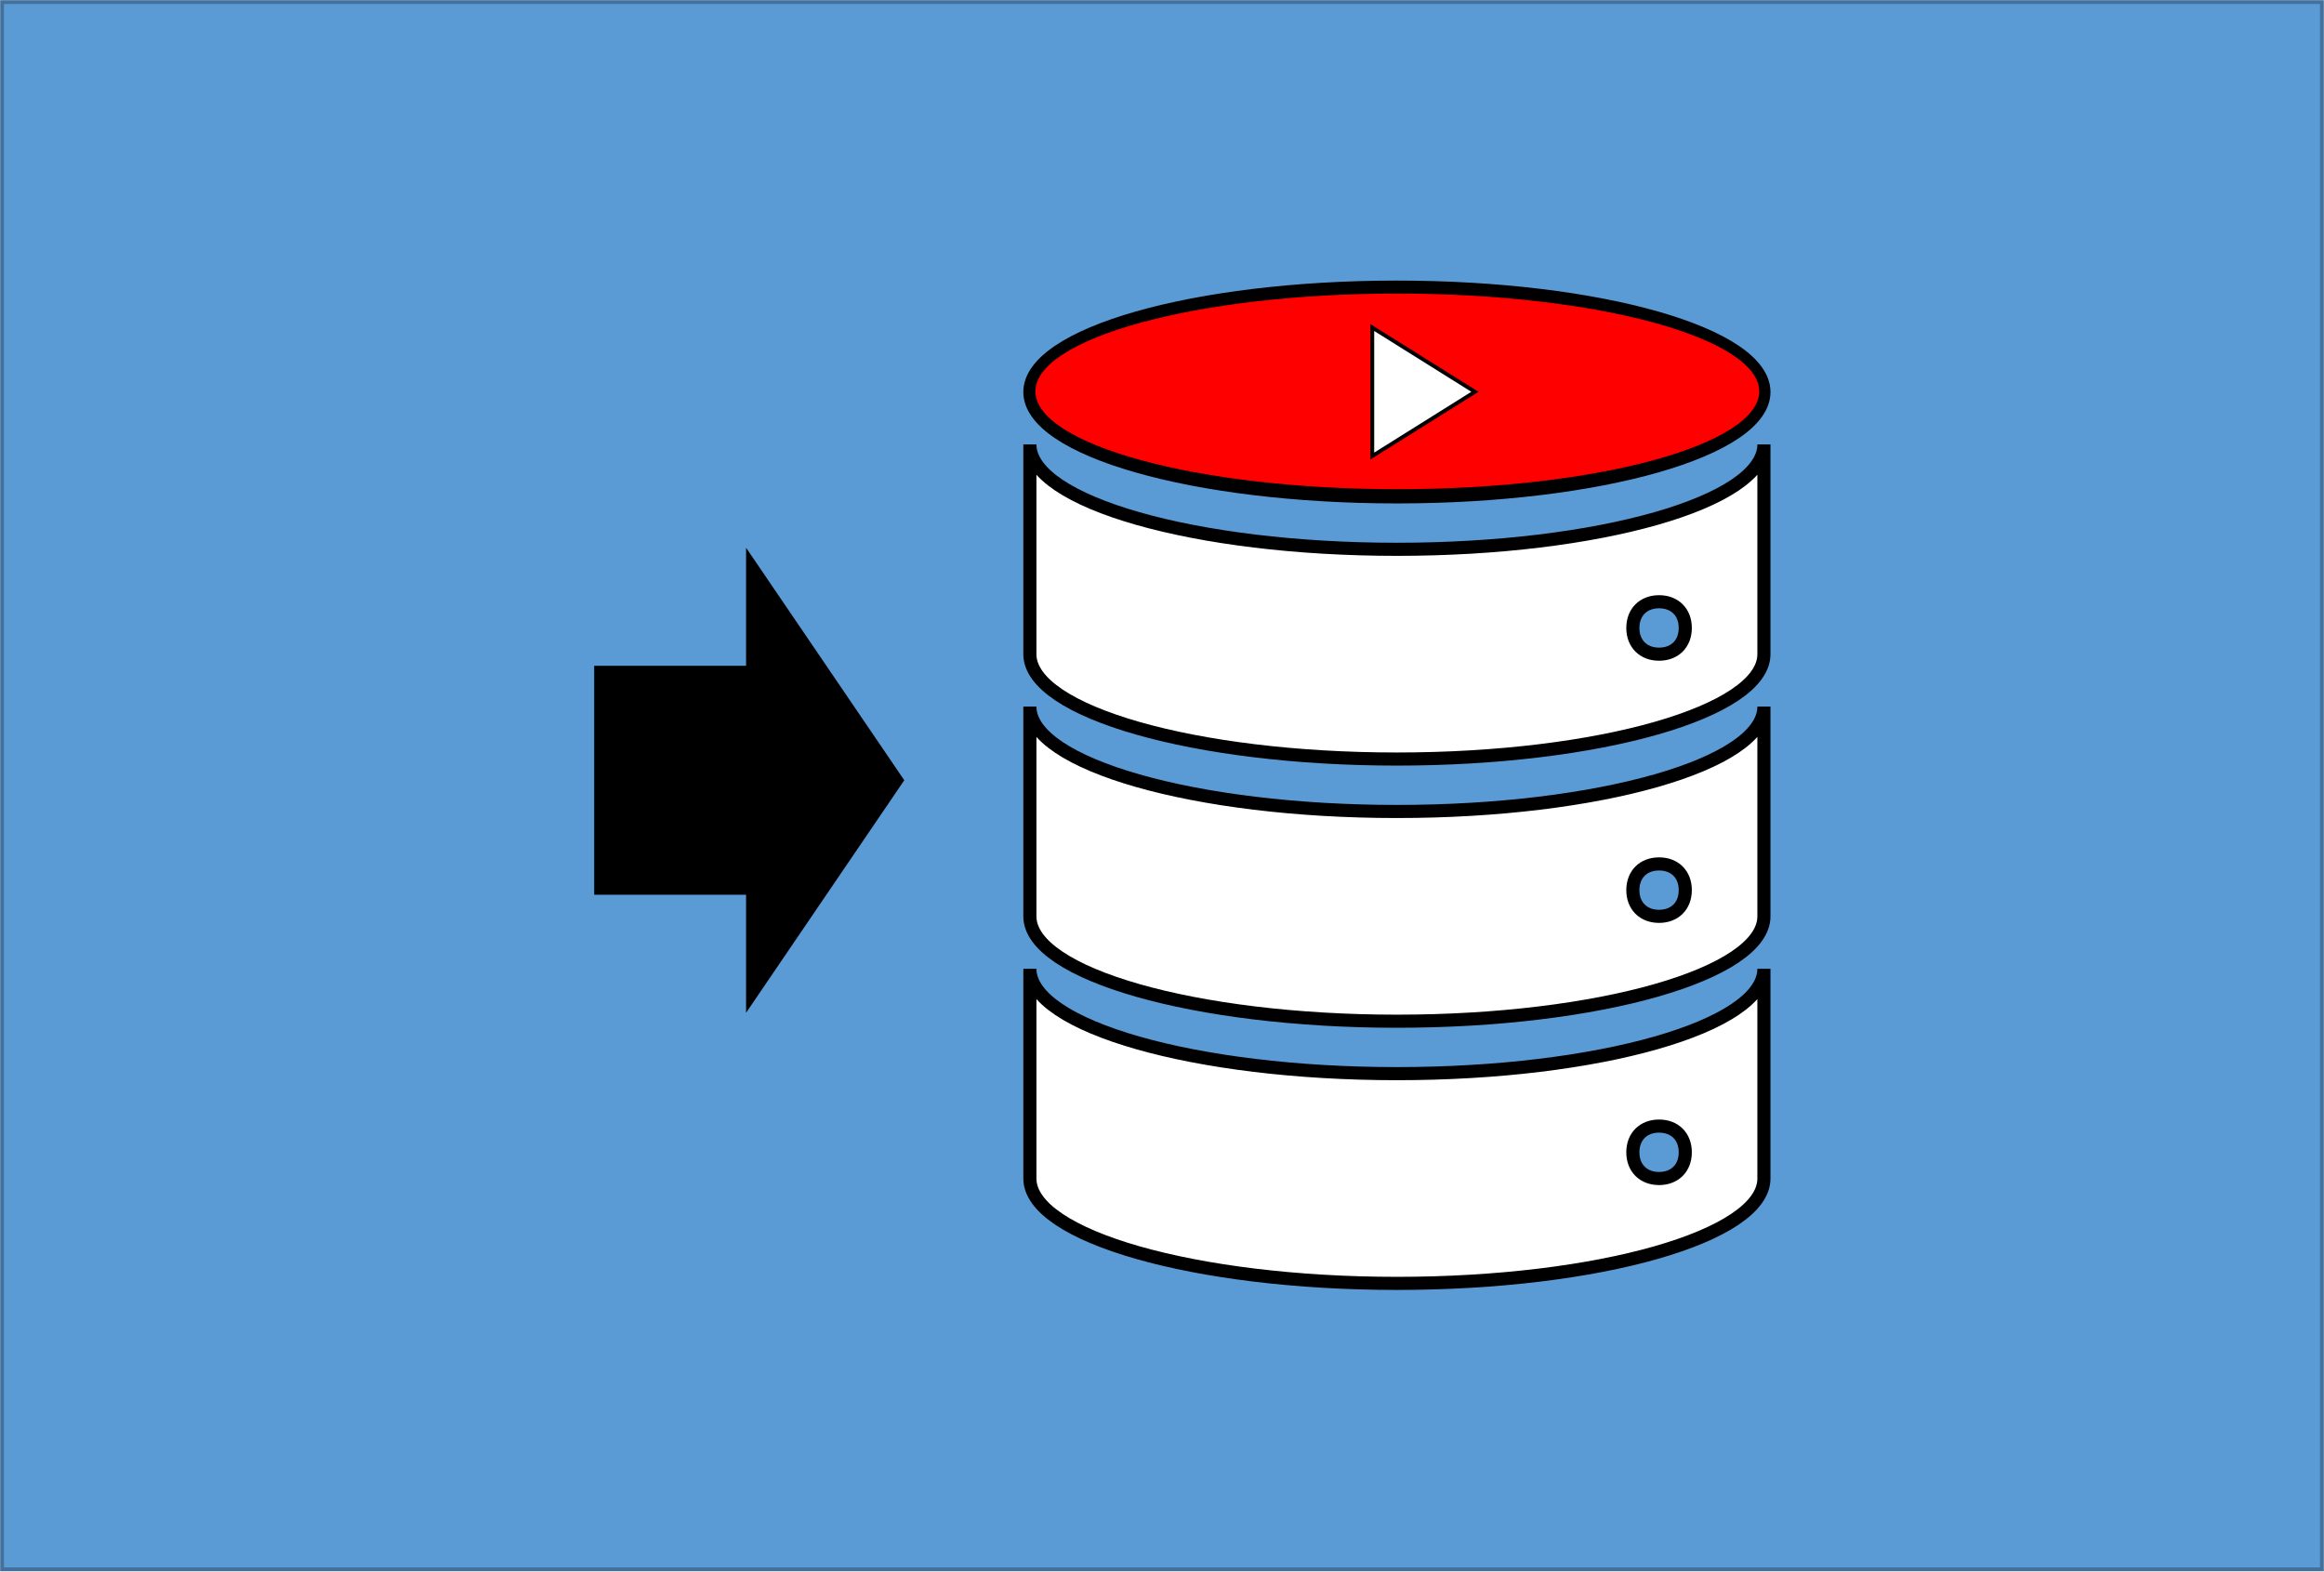
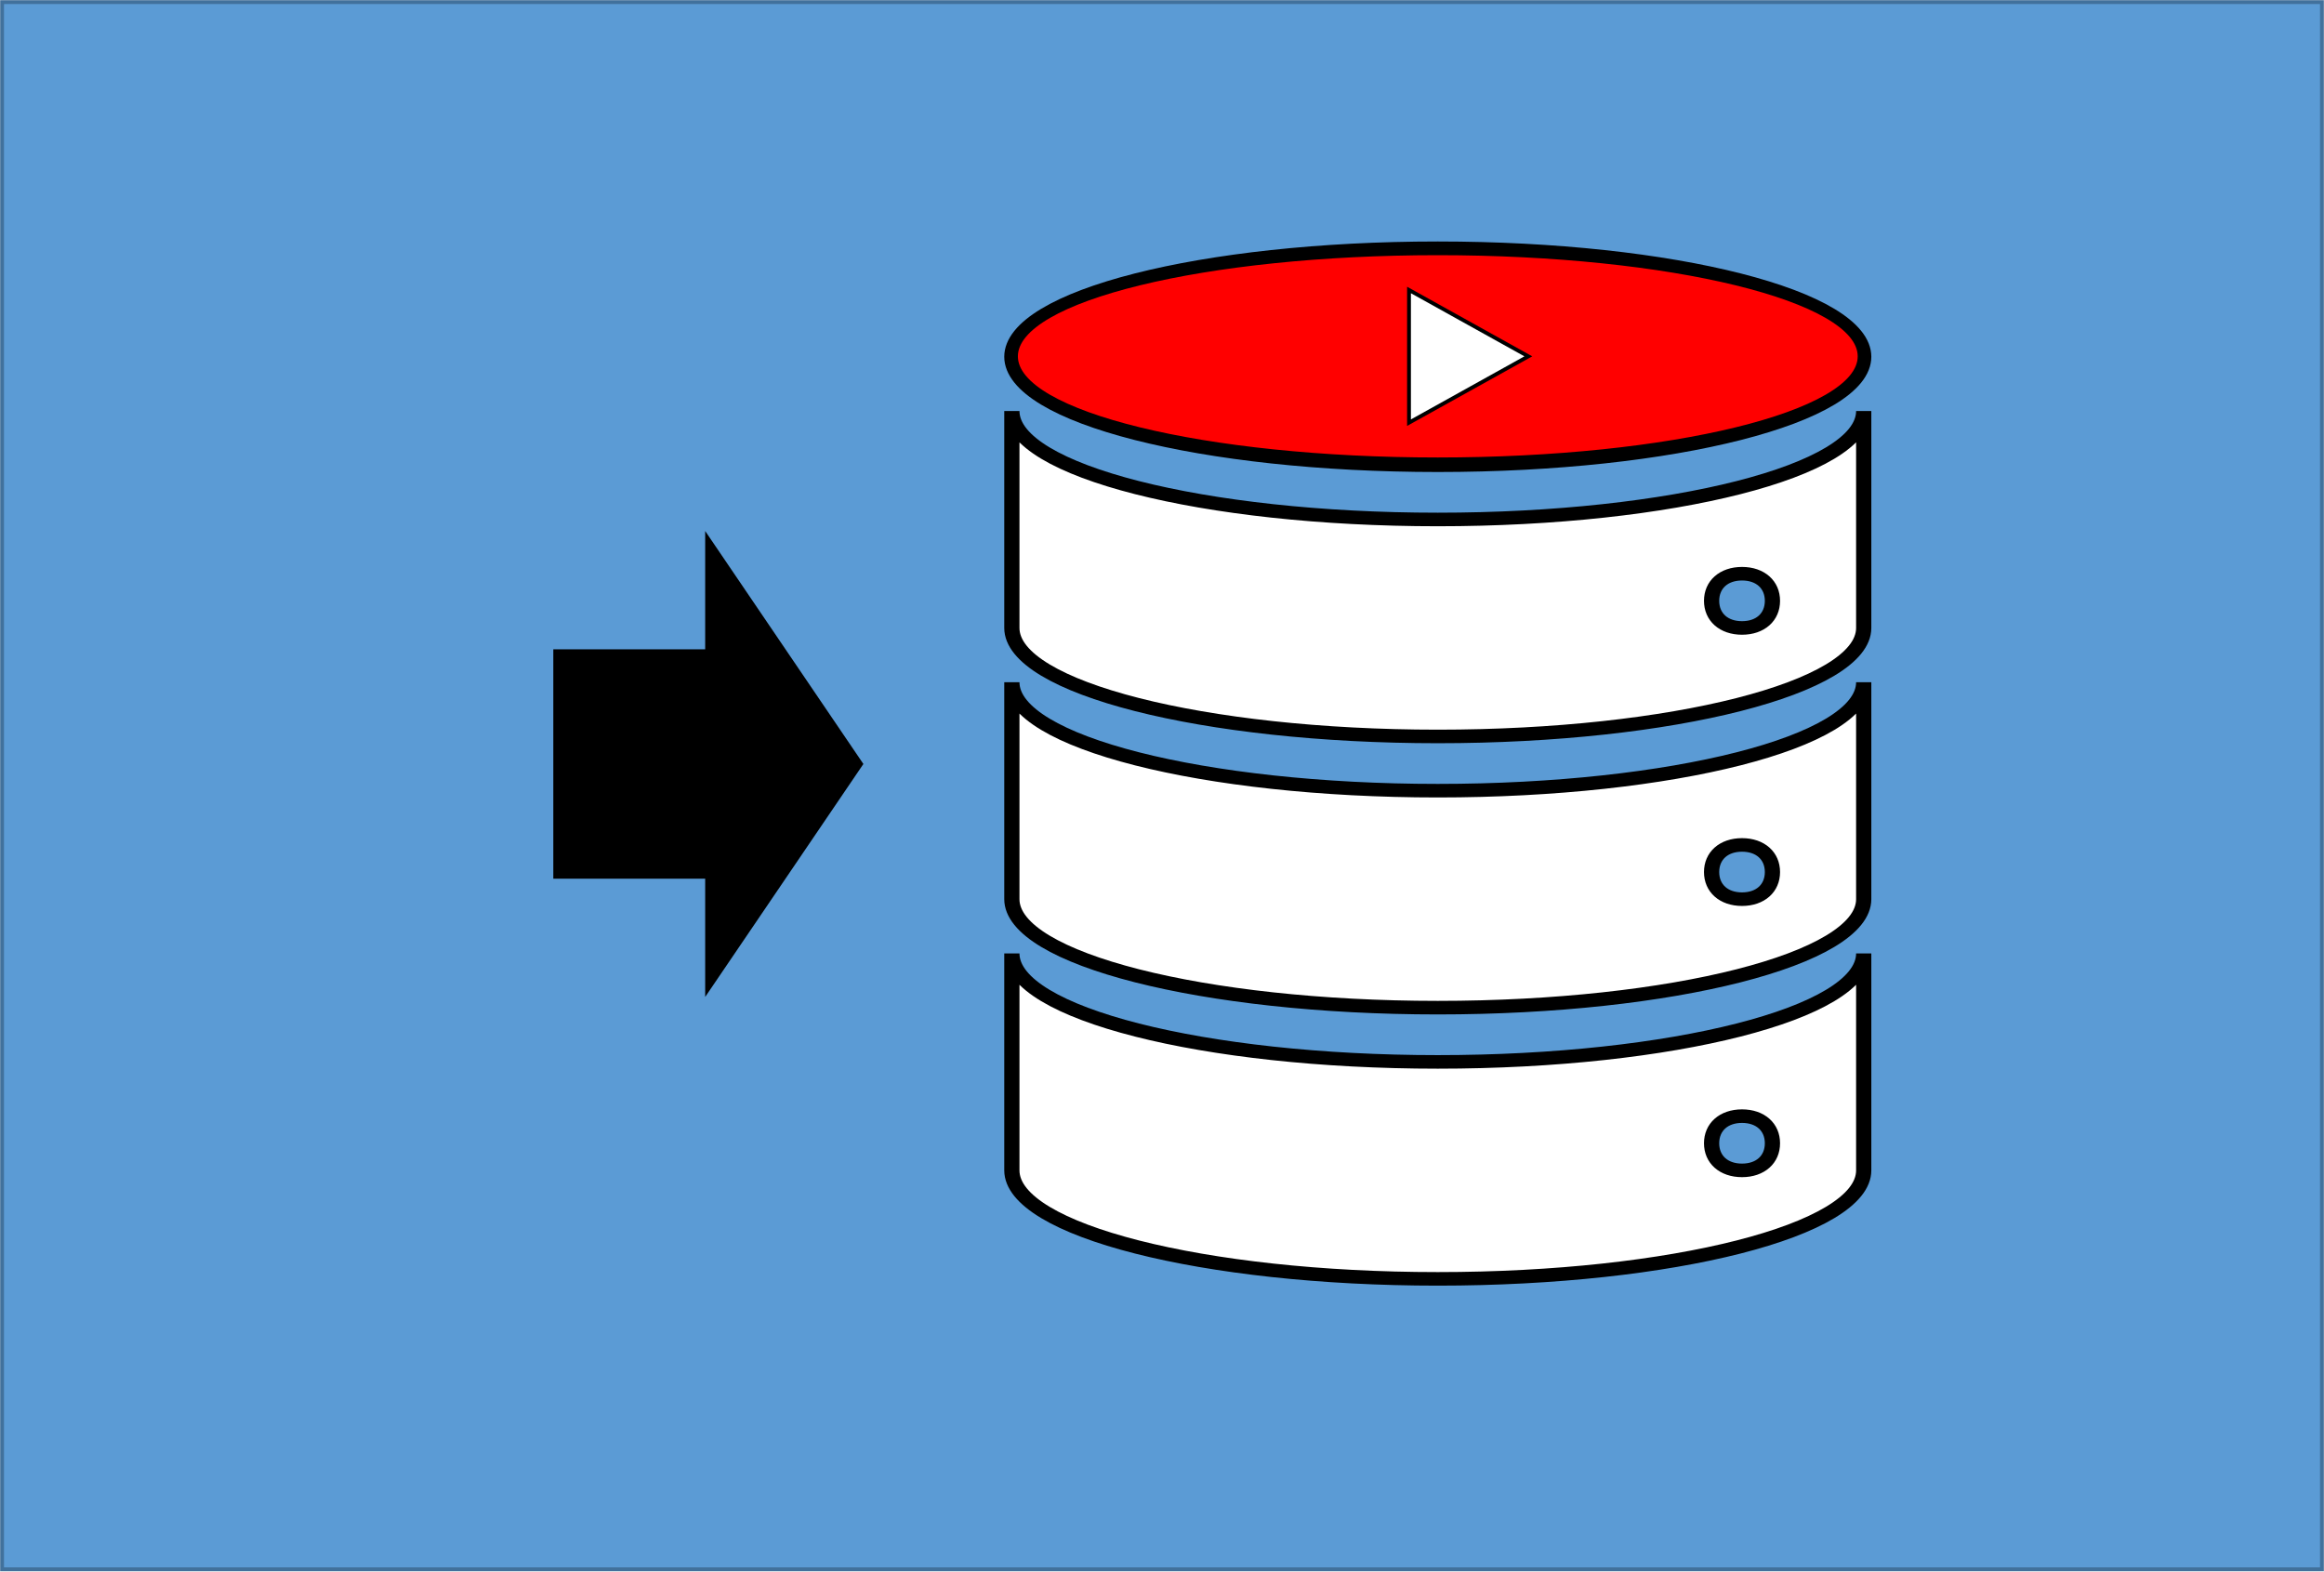
<svg xmlns="http://www.w3.org/2000/svg" width="2785" height="1883" xml:space="preserve" overflow="hidden">
  <defs>
    <clipPath id="clip0">
      <rect x="808" y="450" width="2785" height="1883" />
    </clipPath>
    <clipPath id="clip1">
-       <rect x="1728" y="636" width="1509" height="1509" />
+       <rect x="1655" y="585" width="1751" height="1560" />
    </clipPath>
    <clipPath id="clip2">
-       <rect x="1728" y="636" width="1509" height="1509" />
+       <rect x="1655" y="585" width="1751" height="1560" />
    </clipPath>
    <clipPath id="clip3">
-       <rect x="1728" y="636" width="1509" height="1509" />
+       <rect x="1655" y="585" width="1751" height="1560" />
    </clipPath>
  </defs>
  <g clip-path="url(#clip0)" transform="translate(-808 -450)">
    <rect x="810.5" y="452.5" width="2780" height="1878" stroke="#41719C" stroke-width="4.583" stroke-miterlimit="8" fill="#5B9BD5" />
-     <path d="M1705.5 1652.5 1705.5 1518.75 1523.5 1518.75 1523.5 1251.25 1705.5 1251.25 1705.5 1117.5 1887.5 1385Z" stroke="#000000" stroke-width="6.875" stroke-miterlimit="8" fill-rule="evenodd" />
+     <path d="M1656.5 1633.5 1656.5 1499.5 1474.5 1499.5 1474.5 1231.5 1656.5 1231.5 1656.5 1097.5 1838.5 1365.5Z" stroke="#000000" stroke-width="6.875" stroke-miterlimit="8" fill-rule="evenodd" />
    <g clip-path="url(#clip1)">
      <g clip-path="url(#clip2)">
        <g clip-path="url(#clip3)">
-           <path d="M2921.83 919.75C2921.83 989.154 2724.91 1045.42 2482 1045.42 2239.09 1045.42 2042.17 989.154 2042.17 919.75 2042.17 850.346 2239.09 794.083 2482 794.083 2724.91 794.083 2921.83 850.346 2921.83 919.75Z" stroke="#000000" stroke-width="15.708" fill="#FFFFFF" />
-           <path d="M2796.17 1233.92C2777.32 1233.92 2764.75 1221.35 2764.75 1202.5 2764.75 1183.65 2777.32 1171.08 2796.17 1171.08 2815.02 1171.08 2827.58 1183.65 2827.58 1202.5 2827.58 1221.35 2815.02 1233.92 2796.17 1233.92ZM2482 1108.25C2240.09 1108.25 2042.17 1051.7 2042.17 982.583L2042.17 1233.92C2042.17 1303.03 2240.09 1359.58 2482 1359.58 2723.91 1359.58 2921.83 1303.03 2921.83 1233.92L2921.83 982.583C2921.83 1051.7 2723.91 1108.25 2482 1108.25Z" stroke="#000000" stroke-width="15.708" fill="#FFFFFF" />
-           <path d="M2796.17 1548.08C2777.32 1548.08 2764.75 1535.52 2764.75 1516.67 2764.75 1497.82 2777.32 1485.25 2796.17 1485.25 2815.02 1485.25 2827.58 1497.82 2827.58 1516.67 2827.58 1535.52 2815.02 1548.08 2796.17 1548.08ZM2482 1422.42C2240.09 1422.42 2042.17 1365.87 2042.17 1296.75L2042.17 1548.08C2042.17 1617.2 2240.09 1673.75 2482 1673.75 2723.91 1673.75 2921.83 1617.2 2921.83 1548.08L2921.83 1296.75C2921.83 1365.87 2723.91 1422.42 2482 1422.42Z" stroke="#000000" stroke-width="15.708" fill="#FFFFFF" />
-           <path d="M2796.17 1862.25C2777.32 1862.25 2764.75 1849.68 2764.75 1830.83 2764.75 1811.98 2777.32 1799.42 2796.17 1799.42 2815.02 1799.42 2827.58 1811.98 2827.58 1830.83 2827.58 1849.68 2815.02 1862.25 2796.17 1862.25ZM2482 1736.58C2240.09 1736.58 2042.17 1680.03 2042.17 1610.92L2042.17 1862.25C2042.17 1931.37 2240.09 1987.92 2482 1987.92 2723.91 1987.92 2921.83 1931.37 2921.83 1862.25L2921.83 1610.92C2921.83 1680.03 2723.91 1736.58 2482 1736.58Z" stroke="#000000" stroke-width="15.708" fill="#FFFFFF" />
+           <path d="M1235 292.5C1235 364.297 1031.29 422.5 780 422.5 528.71 422.5 325 364.297 325 292.5 325 220.703 528.71 162.5 780 162.5 1031.29 162.5 1235 220.703 1235 292.5Z" stroke="#000000" stroke-width="16.25" fill="#FFFFFF" transform="matrix(1.12179 0 0 1 1656 585)" />
+           <path d="M1105 617.5C1085.5 617.5 1072.5 604.5 1072.5 585 1072.5 565.5 1085.5 552.5 1105 552.5 1124.5 552.5 1137.5 565.5 1137.5 585 1137.5 604.5 1124.5 617.5 1105 617.5ZM780 487.5C529.75 487.5 325 429 325 357.5L325 617.5C325 689 529.75 747.5 780 747.5 1030.25 747.5 1235 689 1235 617.5L1235 357.5C1235 429 1030.25 487.5 780 487.5Z" stroke="#000000" stroke-width="16.25" fill="#FFFFFF" transform="matrix(1.12179 0 0 1 1656 585)" />
+           <path d="M1105 942.5C1085.5 942.5 1072.5 929.5 1072.5 910 1072.5 890.5 1085.5 877.5 1105 877.5 1124.5 877.5 1137.5 890.5 1137.5 910 1137.5 929.5 1124.5 942.5 1105 942.5ZM780 812.5C529.75 812.5 325 754 325 682.5L325 942.5C325 1014 529.75 1072.5 780 1072.5 1030.25 1072.5 1235 1014 1235 942.5L1235 682.5C1235 754 1030.25 812.5 780 812.5Z" stroke="#000000" stroke-width="16.25" fill="#FFFFFF" transform="matrix(1.12179 0 0 1 1656 585)" />
+           <path d="M1105 1267.5C1085.5 1267.5 1072.5 1254.5 1072.5 1235 1072.5 1215.5 1085.5 1202.5 1105 1202.5 1124.5 1202.5 1137.5 1215.5 1137.5 1235 1137.5 1254.5 1124.5 1267.5 1105 1267.5ZM780 1137.5C529.75 1137.5 325 1079 325 1007.5L325 1267.5C325 1339 529.75 1397.5 780 1397.5 1030.25 1397.5 1235 1339 1235 1267.5L1235 1007.5C1235 1079 1030.25 1137.5 780 1137.5Z" stroke="#000000" stroke-width="16.25" fill="#FFFFFF" transform="matrix(1.12179 0 0 1 1656 585)" />
        </g>
      </g>
    </g>
-     <path d="M2046.5 919C2046.5 853.002 2241.7 799.5 2482.5 799.5 2723.3 799.5 2918.5 853.002 2918.5 919 2918.5 984.998 2723.3 1038.5 2482.5 1038.5 2241.7 1038.5 2046.5 984.998 2046.5 919Z" stroke="#000000" stroke-width="4.583" stroke-miterlimit="8" fill="#FF0000" fill-rule="evenodd" />
-     <path d="M2452.5 842.5 2575.5 919.5 2452.5 996.5Z" stroke="#000000" stroke-width="4.583" stroke-miterlimit="8" fill="#FFFFFF" fill-rule="evenodd" />
+     <path d="M2025.5 877C2025.5 808.793 2251.82 753.5 2531 753.5 2810.18 753.5 3036.5 808.793 3036.5 877 3036.5 945.207 2810.18 1000.5 2531 1000.5 2251.82 1000.5 2025.5 945.207 2025.5 877Z" stroke="#000000" stroke-width="4.583" stroke-miterlimit="8" fill="#FF0000" fill-rule="evenodd" />
+     <path d="M2496.5 797.5 2639.5 877 2496.5 956.5Z" stroke="#000000" stroke-width="4.583" stroke-miterlimit="8" fill="#FFFFFF" fill-rule="evenodd" />
  </g>
</svg>
